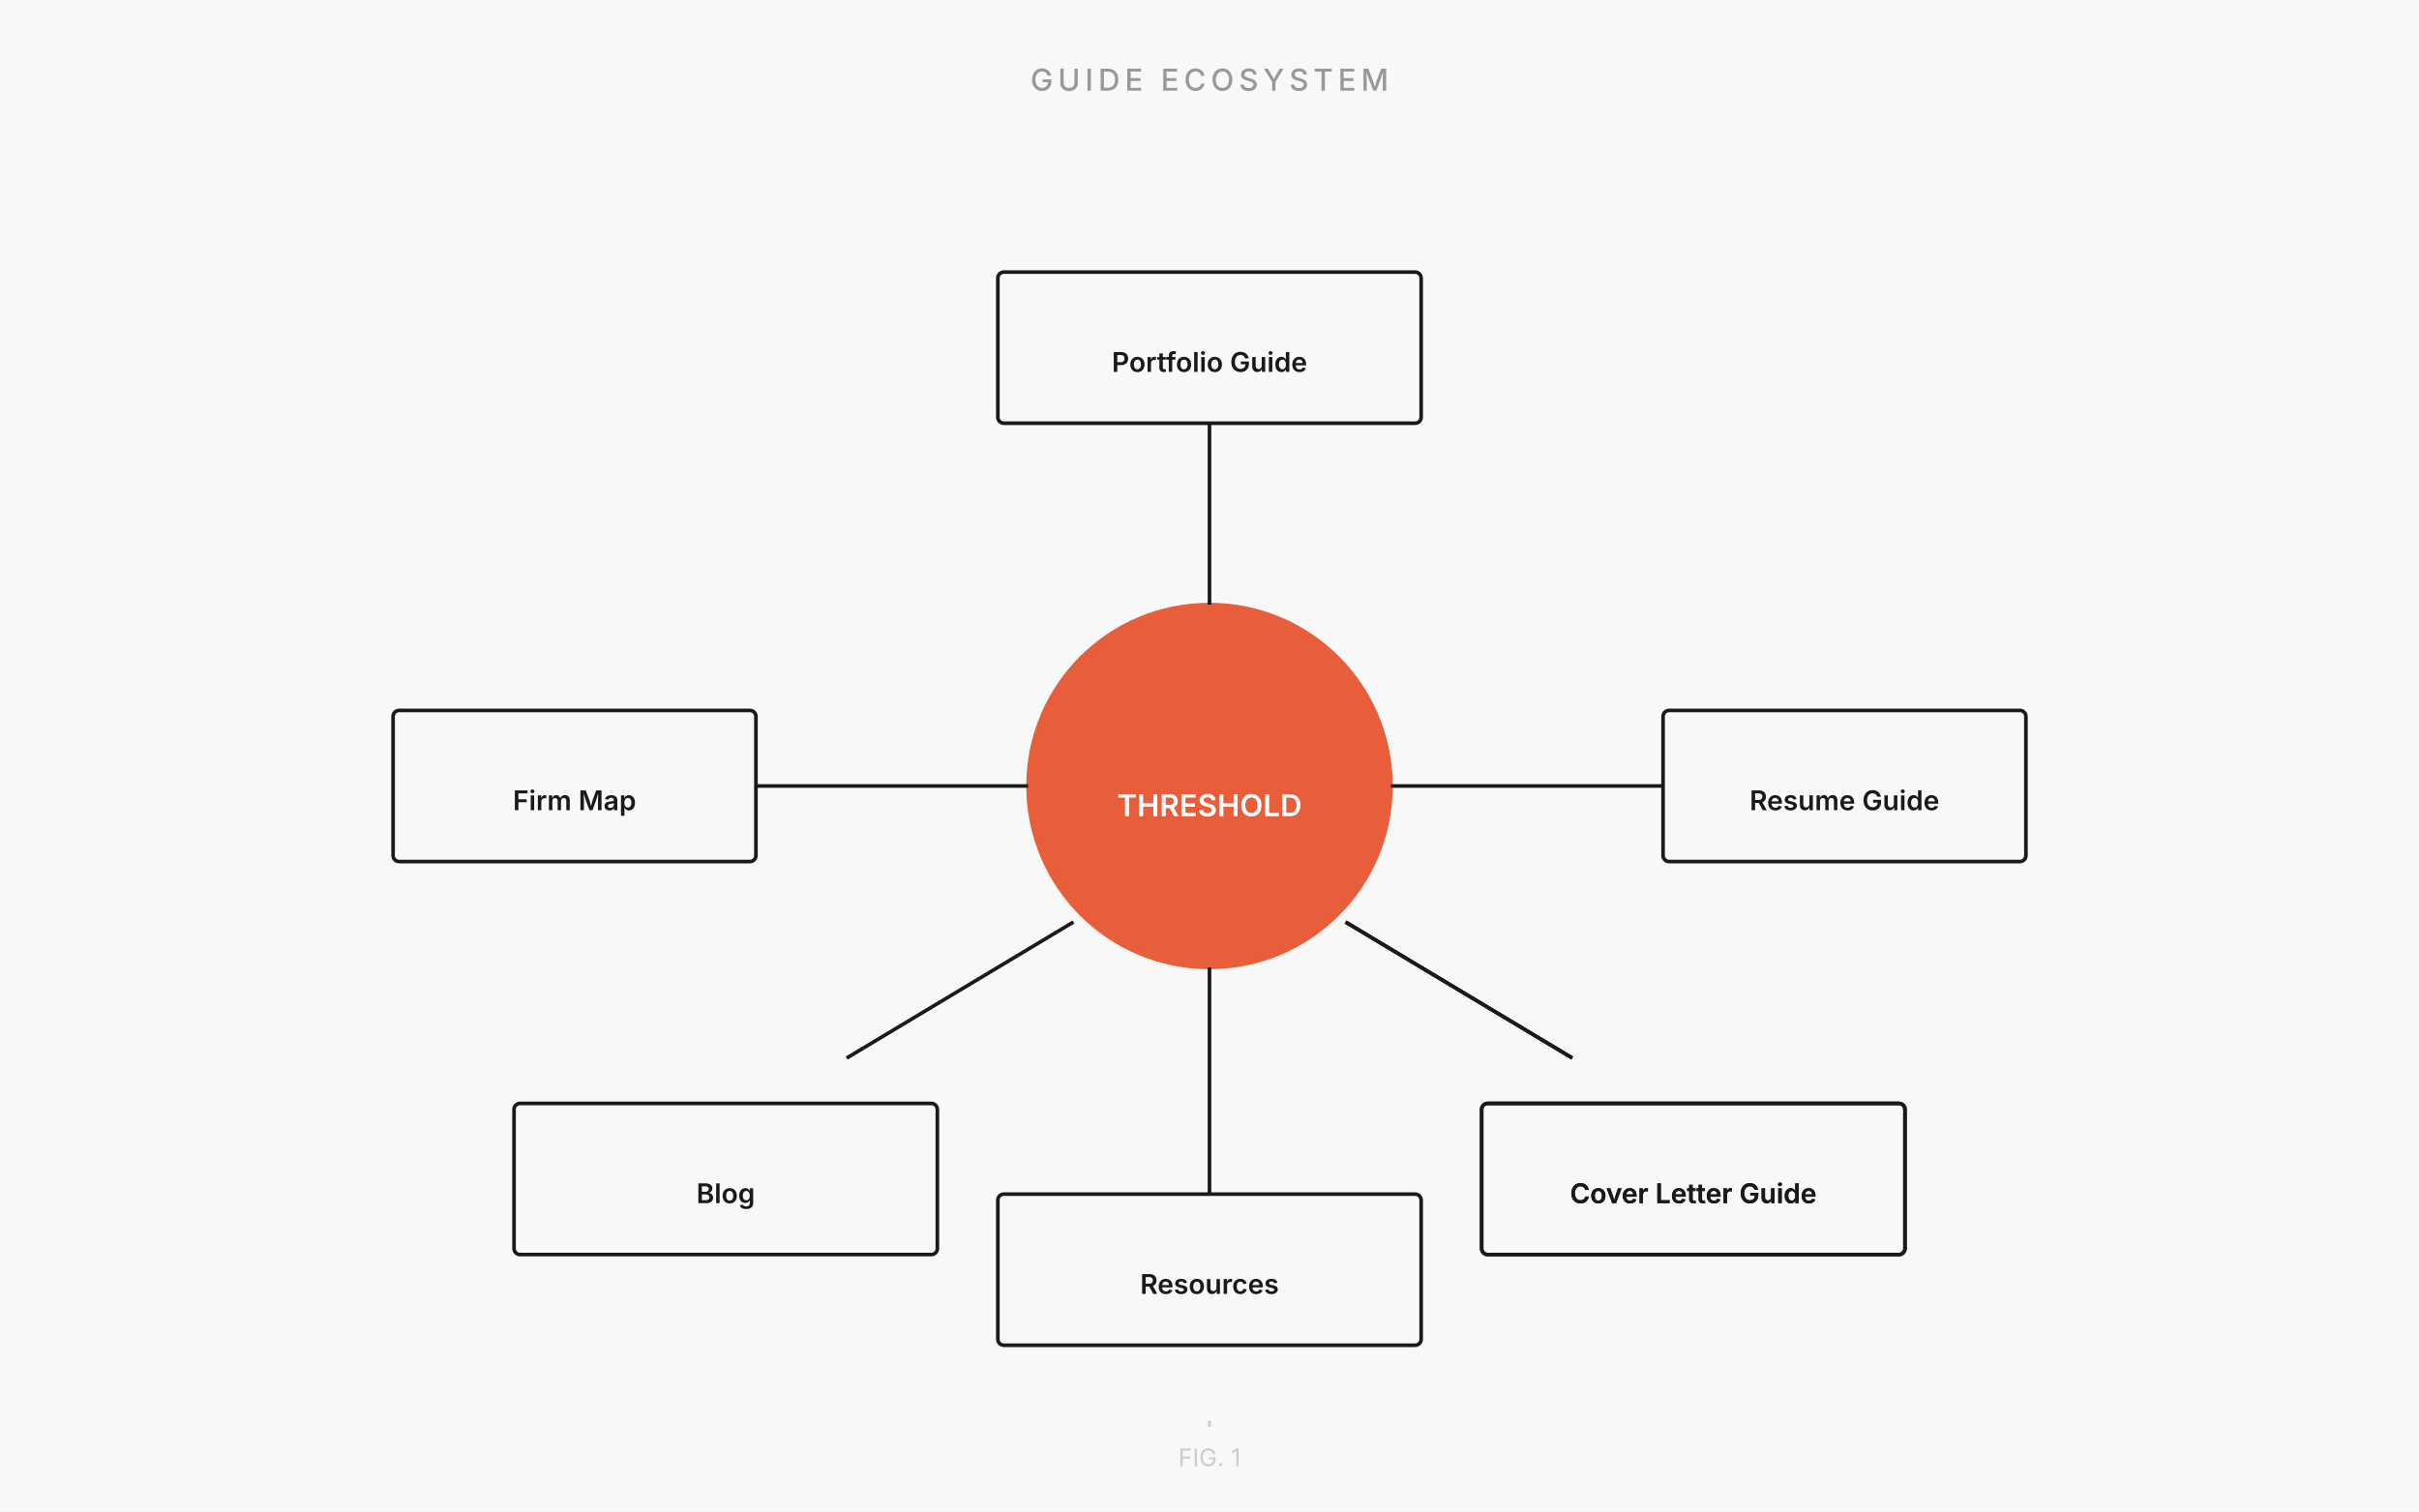
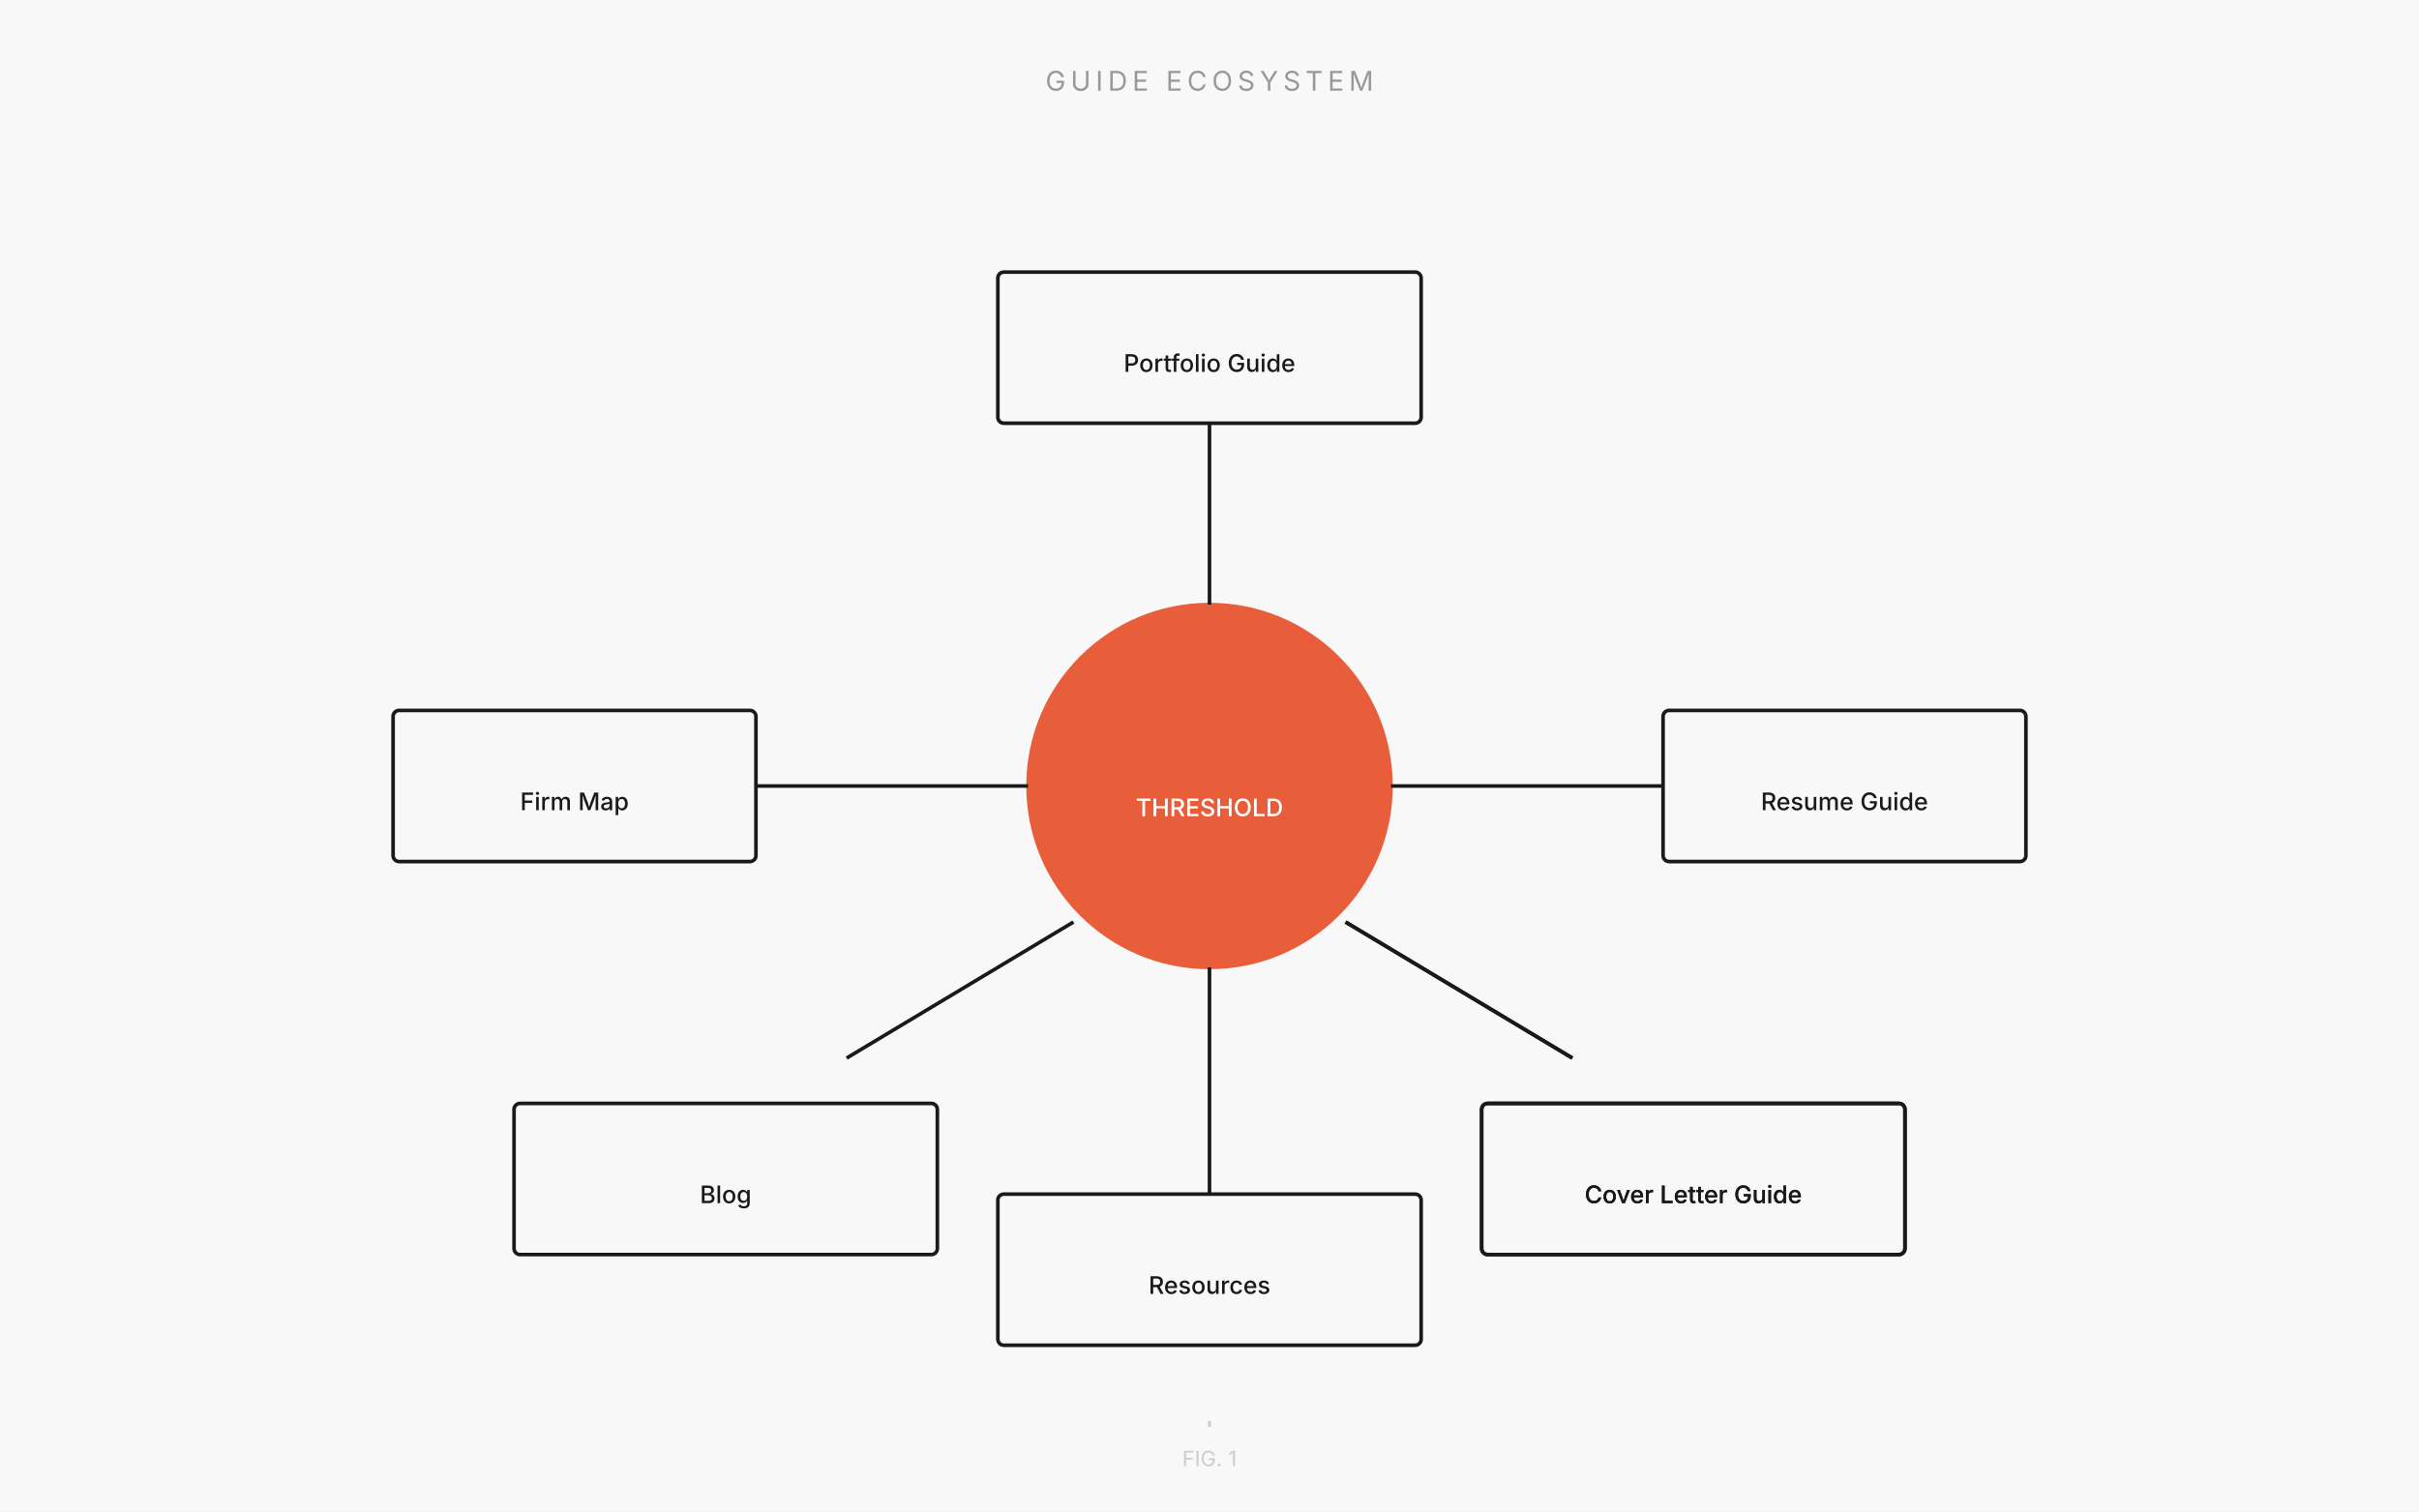
<svg xmlns="http://www.w3.org/2000/svg" viewBox="0 0 800 500">
  <defs>
    <style>
      text { font-family: Inter, -apple-system, system-ui, sans-serif; }
    </style>
  </defs>
  <rect width="800" height="500" fill="#f8f8f8" />
-   <text x="400" y="30" font-size="10" font-weight="500" letter-spacing="1.6" fill="#999" text-anchor="middle" text-transform="uppercase">
+   <text x="400" y="30" font-size="9" font-weight="400" letter-spacing="1.6" fill="#999" text-anchor="middle" text-transform="uppercase">
    GUIDE ECOSYSTEM
  </text>
  <circle cx="400" cy="260" r="60" fill="#E85D3A" stroke="#E85D3A" stroke-width="1.2" />
-   <text x="400" y="270" font-size="10" font-weight="600" fill="#ffffff" text-anchor="middle">THRESHOLD</text>
+   <text x="400" y="270" font-size="8" font-weight="500" fill="#ffffff" text-anchor="middle">THRESHOLD</text>
  <line x1="400" y1="200" x2="400" y2="140" stroke="#1a1a1a" stroke-width="1.2" />
  <rect x="330" y="90" width="140" height="50" fill="none" stroke="#1a1a1a" stroke-width="1.2" rx="2" />
-   <text x="400" y="123" font-size="9" font-weight="600" fill="#1a1a1a" text-anchor="middle">Portfolio Guide</text>
+   <text x="400" y="123" font-size="8" font-weight="500" fill="#1a1a1a" text-anchor="middle">Portfolio Guide</text>
  <line x1="445" y1="305" x2="520" y2="350" stroke="#1a1a1a" stroke-width="1.2" />
  <rect x="490" y="365" width="140" height="50" fill="none" stroke="#1a1a1a" stroke-width="1.2" rx="2" />
-   <text x="560" y="398" font-size="9" font-weight="600" fill="#1a1a1a" text-anchor="middle">Cover Letter Guide</text>
+   <text x="560" y="398" font-size="8" font-weight="500" fill="#1a1a1a" text-anchor="middle">Cover Letter Guide</text>
  <line x1="460" y1="260" x2="550" y2="260" stroke="#1a1a1a" stroke-width="1.2" />
  <rect x="550" y="235" width="120" height="50" fill="none" stroke="#1a1a1a" stroke-width="1.2" rx="2" />
-   <text x="610" y="268" font-size="9" font-weight="600" fill="#1a1a1a" text-anchor="middle">Resume Guide</text>
+   <text x="610" y="268" font-size="8" font-weight="500" fill="#1a1a1a" text-anchor="middle">Resume Guide</text>
  <line x1="445" y1="305" x2="520" y2="350" stroke="#1a1a1a" stroke-width="1.2" />
  <rect x="490" y="365" width="140" height="50" fill="none" stroke="#1a1a1a" stroke-width="1.2" rx="2" />
-   <text x="560" y="398" font-size="9" font-weight="600" fill="#1a1a1a" text-anchor="middle">Cover Letter Guide</text>
+   <text x="560" y="398" font-size="8" font-weight="500" fill="#1a1a1a" text-anchor="middle">Cover Letter Guide</text>
  <line x1="400" y1="320" x2="400" y2="395" stroke="#1a1a1a" stroke-width="1.2" />
  <rect x="330" y="395" width="140" height="50" fill="none" stroke="#1a1a1a" stroke-width="1.2" rx="2" />
-   <text x="400" y="428" font-size="9" font-weight="600" fill="#1a1a1a" text-anchor="middle">Resources</text>
+   <text x="400" y="428" font-size="8" font-weight="500" fill="#1a1a1a" text-anchor="middle">Resources</text>
  <line x1="355" y1="305" x2="280" y2="350" stroke="#1a1a1a" stroke-width="1.2" />
  <rect x="170" y="365" width="140" height="50" fill="none" stroke="#1a1a1a" stroke-width="1.2" rx="2" />
-   <text x="240" y="398" font-size="9" font-weight="600" fill="#1a1a1a" text-anchor="middle">Blog</text>
+   <text x="240" y="398" font-size="8" font-weight="500" fill="#1a1a1a" text-anchor="middle">Blog</text>
  <line x1="340" y1="260" x2="250" y2="260" stroke="#1a1a1a" stroke-width="1.2" />
  <rect x="130" y="235" width="120" height="50" fill="none" stroke="#1a1a1a" stroke-width="1.2" rx="2" />
-   <text x="190" y="268" font-size="9" font-weight="600" fill="#1a1a1a" text-anchor="middle">Firm Map</text>
+   <text x="190" y="268" font-size="8" font-weight="500" fill="#1a1a1a" text-anchor="middle">Firm Map</text>
  <line x1="400" y1="470" x2="400" y2="472" stroke="#ccc" stroke-width="1" />
-   <text x="400" y="485" font-size="8" fill="#ccc" text-anchor="middle">FIG. 1</text>
+   <text x="400" y="485" font-size="7" fill="#ccc" text-anchor="middle">FIG. 1</text>
</svg>
